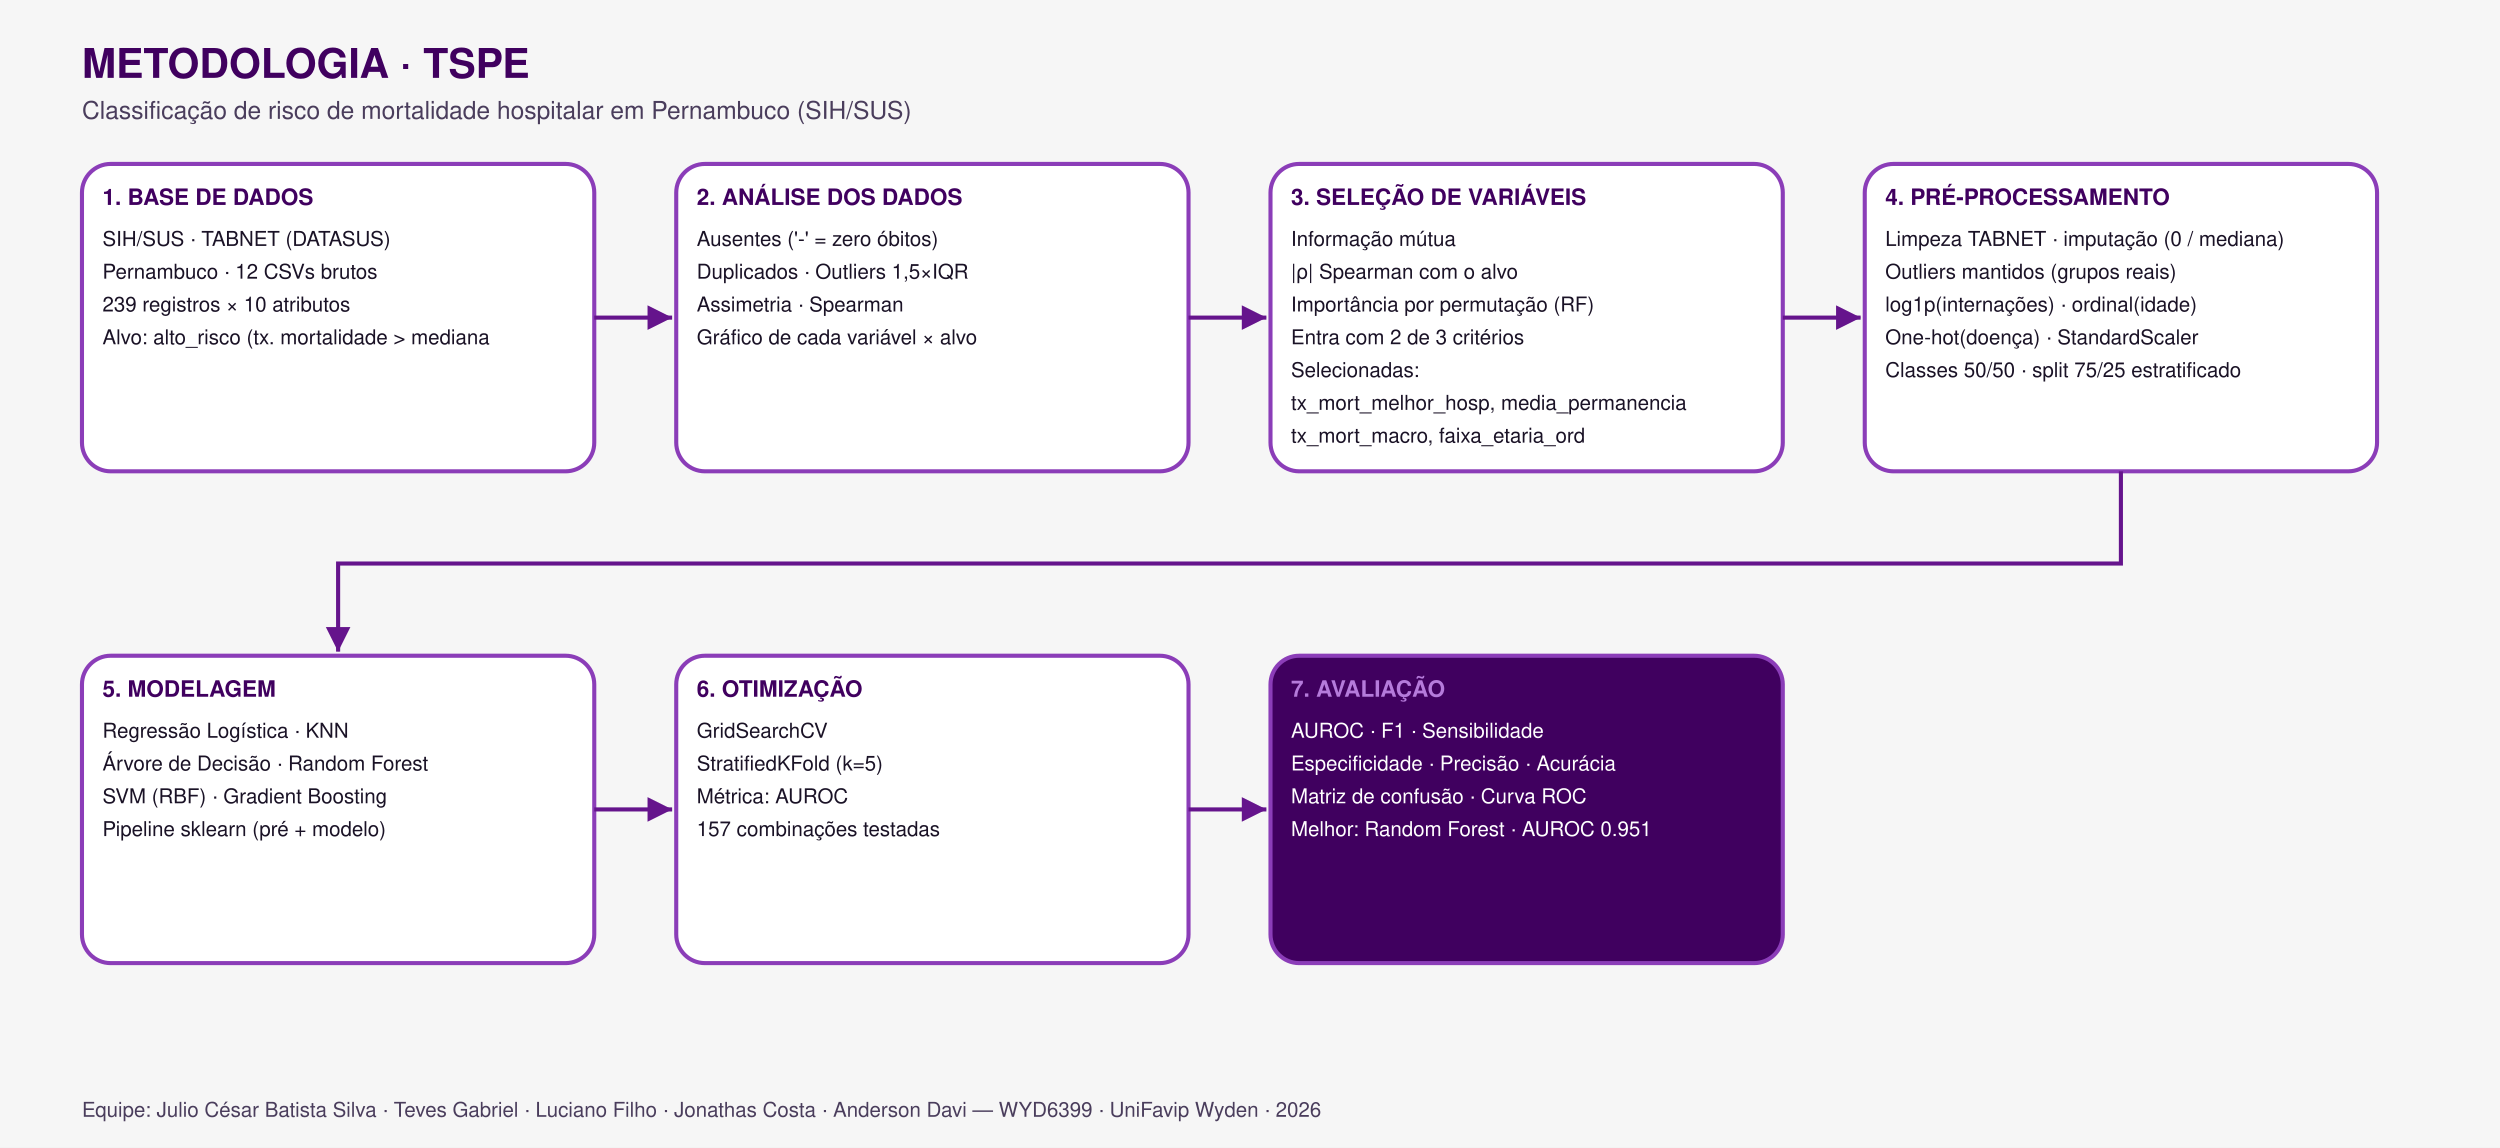
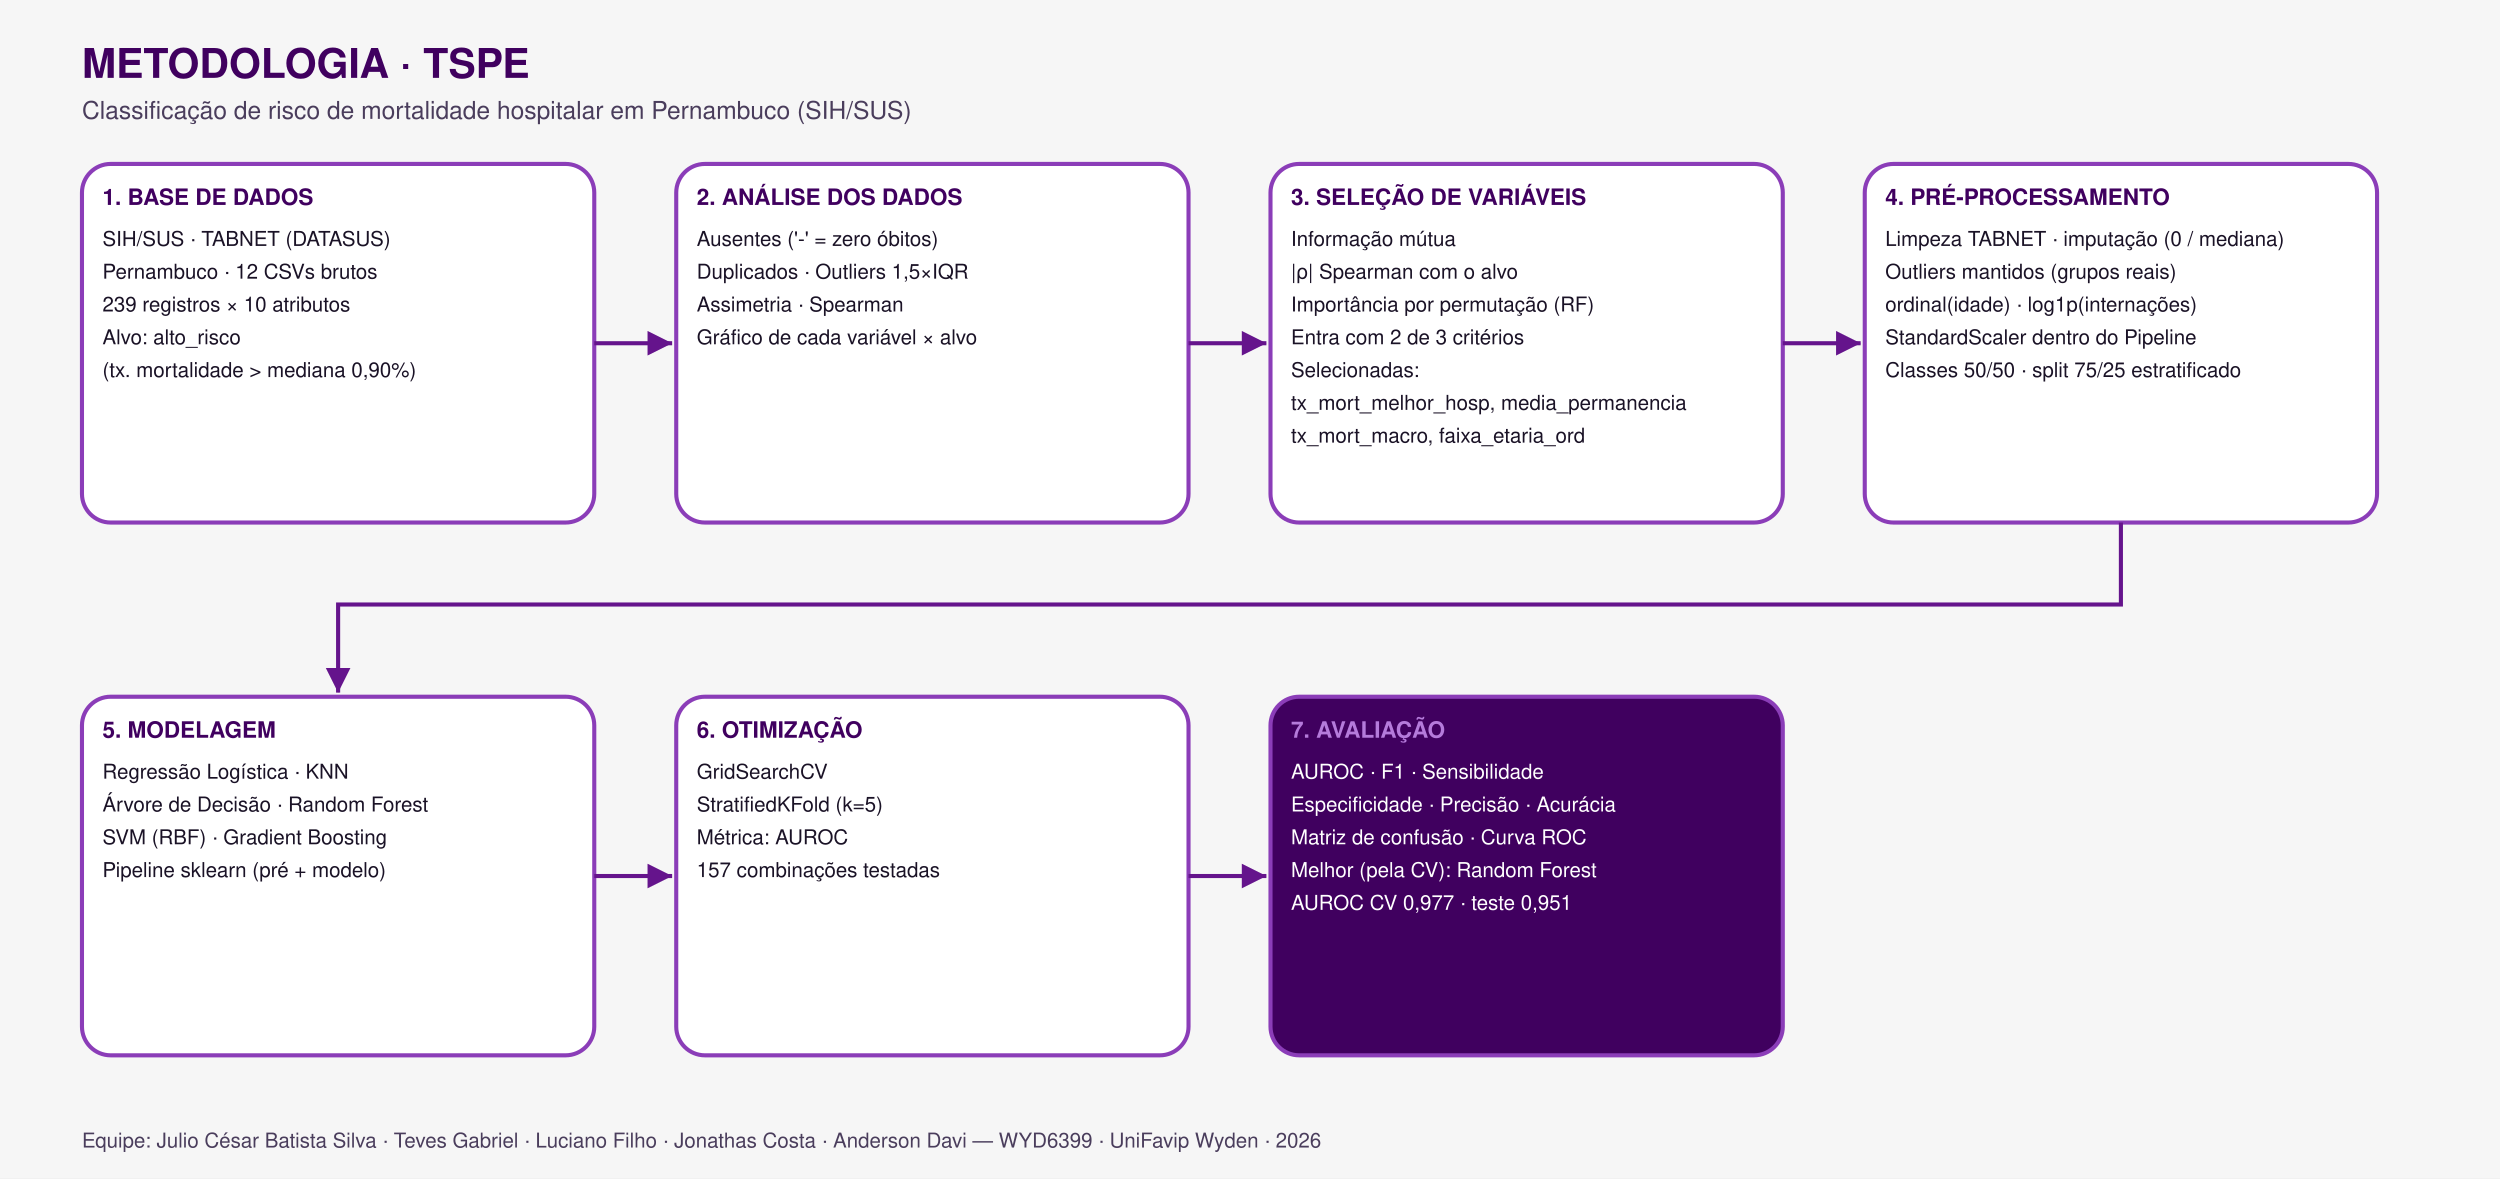
- <svg xmlns="http://www.w3.org/2000/svg" width="1220" height="560" font-family="Helvetica, Arial, sans-serif">
+ <svg xmlns="http://www.w3.org/2000/svg" width="1220" height="575" font-family="Helvetica, Arial, sans-serif">
  <rect width="100%" height="100%" fill="#F6F6F6" />
  <text x="40" y="38" font-size="20" font-weight="bold" fill="#40005F">METODOLOGIA · TSPE</text>
  <text x="40" y="58" font-size="12" fill="#4A3D5C">Classificação de risco de mortalidade hospitalar em Pernambuco (SIH/SUS)</text>
-   <rect x="40" y="80" rx="14" width="250" height="150" fill="#fff" stroke="#8B3DB8" stroke-width="2" />
+   <rect x="40" y="80" rx="14" width="250" height="175" fill="#fff" stroke="#8B3DB8" stroke-width="2" />
  <text x="50" y="100" font-size="11" font-weight="bold" fill="#40005F">1. BASE DE DADOS</text>
  <text x="50" y="120" font-size="10" fill="#1A1226">SIH/SUS · TABNET (DATASUS)</text>
  <text x="50" y="136" font-size="10" fill="#1A1226">Pernambuco · 12 CSVs brutos</text>
  <text x="50" y="152" font-size="10" fill="#1A1226">239 registros × 10 atributos</text>
-   <text x="50" y="168" font-size="10" fill="#1A1226">Alvo: alto_risco (tx. mortalidade &gt; mediana</text>
-   <rect x="330" y="80" rx="14" width="250" height="150" fill="#fff" stroke="#8B3DB8" stroke-width="2" />
+   <text x="50" y="168" font-size="10" fill="#1A1226">Alvo: alto_risco</text>
+   <text x="50" y="184" font-size="10" fill="#1A1226">(tx. mortalidade &gt; mediana 0,90%)</text>
+   <rect x="330" y="80" rx="14" width="250" height="175" fill="#fff" stroke="#8B3DB8" stroke-width="2" />
  <text x="340" y="100" font-size="11" font-weight="bold" fill="#40005F">2. ANÁLISE DOS DADOS</text>
  <text x="340" y="120" font-size="10" fill="#1A1226">Ausentes ('-' = zero óbitos)</text>
  <text x="340" y="136" font-size="10" fill="#1A1226">Duplicados · Outliers 1,5×IQR</text>
  <text x="340" y="152" font-size="10" fill="#1A1226">Assimetria · Spearman</text>
  <text x="340" y="168" font-size="10" fill="#1A1226">Gráfico de cada variável × alvo</text>
-   <rect x="620" y="80" rx="14" width="250" height="150" fill="#fff" stroke="#8B3DB8" stroke-width="2" />
+   <rect x="620" y="80" rx="14" width="250" height="175" fill="#fff" stroke="#8B3DB8" stroke-width="2" />
  <text x="630" y="100" font-size="11" font-weight="bold" fill="#40005F">3. SELEÇÃO DE VARIÁVEIS</text>
  <text x="630" y="120" font-size="10" fill="#1A1226">Informação mútua</text>
  <text x="630" y="136" font-size="10" fill="#1A1226">|ρ| Spearman com o alvo</text>
  <text x="630" y="152" font-size="10" fill="#1A1226">Importância por permutação (RF)</text>
  <text x="630" y="168" font-size="10" fill="#1A1226">Entra com 2 de 3 critérios</text>
  <text x="630" y="184" font-size="10" fill="#1A1226">Selecionadas:</text>
  <text x="630" y="200" font-size="10" fill="#1A1226">tx_mort_melhor_hosp, media_permanencia</text>
  <text x="630" y="216" font-size="10" fill="#1A1226">tx_mort_macro, faixa_etaria_ord</text>
-   <rect x="910" y="80" rx="14" width="250" height="150" fill="#fff" stroke="#8B3DB8" stroke-width="2" />
+   <rect x="910" y="80" rx="14" width="250" height="175" fill="#fff" stroke="#8B3DB8" stroke-width="2" />
  <text x="920" y="100" font-size="11" font-weight="bold" fill="#40005F">4. PRÉ-PROCESSAMENTO</text>
  <text x="920" y="120" font-size="10" fill="#1A1226">Limpeza TABNET · imputação (0 / mediana)</text>
  <text x="920" y="136" font-size="10" fill="#1A1226">Outliers mantidos (grupos reais)</text>
-   <text x="920" y="152" font-size="10" fill="#1A1226">log1p(internações) · ordinal(idade)</text>
-   <text x="920" y="168" font-size="10" fill="#1A1226">One-hot(doença) · StandardScaler</text>
+   <text x="920" y="152" font-size="10" fill="#1A1226">ordinal(idade) · log1p(internações)</text>
+   <text x="920" y="168" font-size="10" fill="#1A1226">StandardScaler dentro do Pipeline</text>
  <text x="920" y="184" font-size="10" fill="#1A1226">Classes 50/50 · split 75/25 estratificado</text>
-   <rect x="40" y="320" rx="14" width="250" height="150" fill="#fff" stroke="#8B3DB8" stroke-width="2" />
-   <text x="50" y="340" font-size="11" font-weight="bold" fill="#40005F">5. MODELAGEM</text>
-   <text x="50" y="360" font-size="10" fill="#1A1226">Regressão Logística · KNN</text>
-   <text x="50" y="376" font-size="10" fill="#1A1226">Árvore de Decisão · Random Forest</text>
-   <text x="50" y="392" font-size="10" fill="#1A1226">SVM (RBF) · Gradient Boosting</text>
-   <text x="50" y="408" font-size="10" fill="#1A1226">Pipeline sklearn (pré + modelo)</text>
-   <rect x="330" y="320" rx="14" width="250" height="150" fill="#fff" stroke="#8B3DB8" stroke-width="2" />
-   <text x="340" y="340" font-size="11" font-weight="bold" fill="#40005F">6. OTIMIZAÇÃO</text>
-   <text x="340" y="360" font-size="10" fill="#1A1226">GridSearchCV</text>
-   <text x="340" y="376" font-size="10" fill="#1A1226">StratifiedKFold (k=5)</text>
-   <text x="340" y="392" font-size="10" fill="#1A1226">Métrica: AUROC</text>
-   <text x="340" y="408" font-size="10" fill="#1A1226">157 combinações testadas</text>
-   <rect x="620" y="320" rx="14" width="250" height="150" fill="#40005F" stroke="#8B3DB8" stroke-width="2" />
-   <text x="630" y="340" font-size="11" font-weight="bold" fill="#B57BDB">7. AVALIAÇÃO</text>
-   <text x="630" y="360" font-size="10" fill="#fff">AUROC · F1 · Sensibilidade</text>
-   <text x="630" y="376" font-size="10" fill="#fff">Especificidade · Precisão · Acurácia</text>
-   <text x="630" y="392" font-size="10" fill="#fff">Matriz de confusão · Curva ROC</text>
-   <text x="630" y="408" font-size="10" fill="#fff">Melhor: Random Forest · AUROC 0.951</text>
+   <rect x="40" y="340" rx="14" width="250" height="175" fill="#fff" stroke="#8B3DB8" stroke-width="2" />
+   <text x="50" y="360" font-size="11" font-weight="bold" fill="#40005F">5. MODELAGEM</text>
+   <text x="50" y="380" font-size="10" fill="#1A1226">Regressão Logística · KNN</text>
+   <text x="50" y="396" font-size="10" fill="#1A1226">Árvore de Decisão · Random Forest</text>
+   <text x="50" y="412" font-size="10" fill="#1A1226">SVM (RBF) · Gradient Boosting</text>
+   <text x="50" y="428" font-size="10" fill="#1A1226">Pipeline sklearn (pré + modelo)</text>
+   <rect x="330" y="340" rx="14" width="250" height="175" fill="#fff" stroke="#8B3DB8" stroke-width="2" />
+   <text x="340" y="360" font-size="11" font-weight="bold" fill="#40005F">6. OTIMIZAÇÃO</text>
+   <text x="340" y="380" font-size="10" fill="#1A1226">GridSearchCV</text>
+   <text x="340" y="396" font-size="10" fill="#1A1226">StratifiedKFold (k=5)</text>
+   <text x="340" y="412" font-size="10" fill="#1A1226">Métrica: AUROC</text>
+   <text x="340" y="428" font-size="10" fill="#1A1226">157 combinações testadas</text>
+   <rect x="620" y="340" rx="14" width="250" height="175" fill="#40005F" stroke="#8B3DB8" stroke-width="2" />
+   <text x="630" y="360" font-size="11" font-weight="bold" fill="#B57BDB">7. AVALIAÇÃO</text>
+   <text x="630" y="380" font-size="10" fill="#fff">AUROC · F1 · Sensibilidade</text>
+   <text x="630" y="396" font-size="10" fill="#fff">Especificidade · Precisão · Acurácia</text>
+   <text x="630" y="412" font-size="10" fill="#fff">Matriz de confusão · Curva ROC</text>
+   <text x="630" y="428" font-size="10" fill="#fff">Melhor (pela CV): Random Forest</text>
+   <text x="630" y="444" font-size="10" fill="#fff">AUROC CV 0,977 · teste 0,951</text>
  <defs>
    <marker id="a" markerWidth="8" markerHeight="8" refX="6" refY="3" orient="auto">
      <path d="M0,0 L6,3 L0,6 z" fill="#65148C" />
    </marker>
  </defs>
-   <line x1="290" y1="155.0" x2="328" y2="155.0" stroke="#65148C" stroke-width="2" marker-end="url(#a)" />
-   <line x1="580" y1="155.0" x2="618" y2="155.0" stroke="#65148C" stroke-width="2" marker-end="url(#a)" />
-   <line x1="870" y1="155.0" x2="908" y2="155.0" stroke="#65148C" stroke-width="2" marker-end="url(#a)" />
-   <path d="M1035.0,230 L1035.0,275 L165.0,275 L165.0,318" fill="none" stroke="#65148C" stroke-width="2" marker-end="url(#a)" />
-   <line x1="290" y1="395.0" x2="328" y2="395.0" stroke="#65148C" stroke-width="2" marker-end="url(#a)" />
-   <line x1="580" y1="395.0" x2="618" y2="395.0" stroke="#65148C" stroke-width="2" marker-end="url(#a)" />
-   <text x="40" y="545" font-size="10" fill="#4A3D5C">Equipe: Julio César Batista Silva · Teves Gabriel · Luciano Filho · Jonathas Costa · Anderson Davi — WYD6399 · UniFavip Wyden · 2026</text>
+   <line x1="290" y1="167.5" x2="328" y2="167.5" stroke="#65148C" stroke-width="2" marker-end="url(#a)" />
+   <line x1="580" y1="167.5" x2="618" y2="167.5" stroke="#65148C" stroke-width="2" marker-end="url(#a)" />
+   <line x1="870" y1="167.5" x2="908" y2="167.5" stroke="#65148C" stroke-width="2" marker-end="url(#a)" />
+   <path d="M1035.0,255 L1035.0,295 L165.0,295 L165.0,338" fill="none" stroke="#65148C" stroke-width="2" marker-end="url(#a)" />
+   <line x1="290" y1="427.5" x2="328" y2="427.5" stroke="#65148C" stroke-width="2" marker-end="url(#a)" />
+   <line x1="580" y1="427.5" x2="618" y2="427.5" stroke="#65148C" stroke-width="2" marker-end="url(#a)" />
+   <text x="40" y="560" font-size="10" fill="#4A3D5C">Equipe: Julio César Batista Silva · Teves Gabriel · Luciano Filho · Jonathas Costa · Anderson Davi — WYD6399 · UniFavip Wyden · 2026</text>
</svg>
